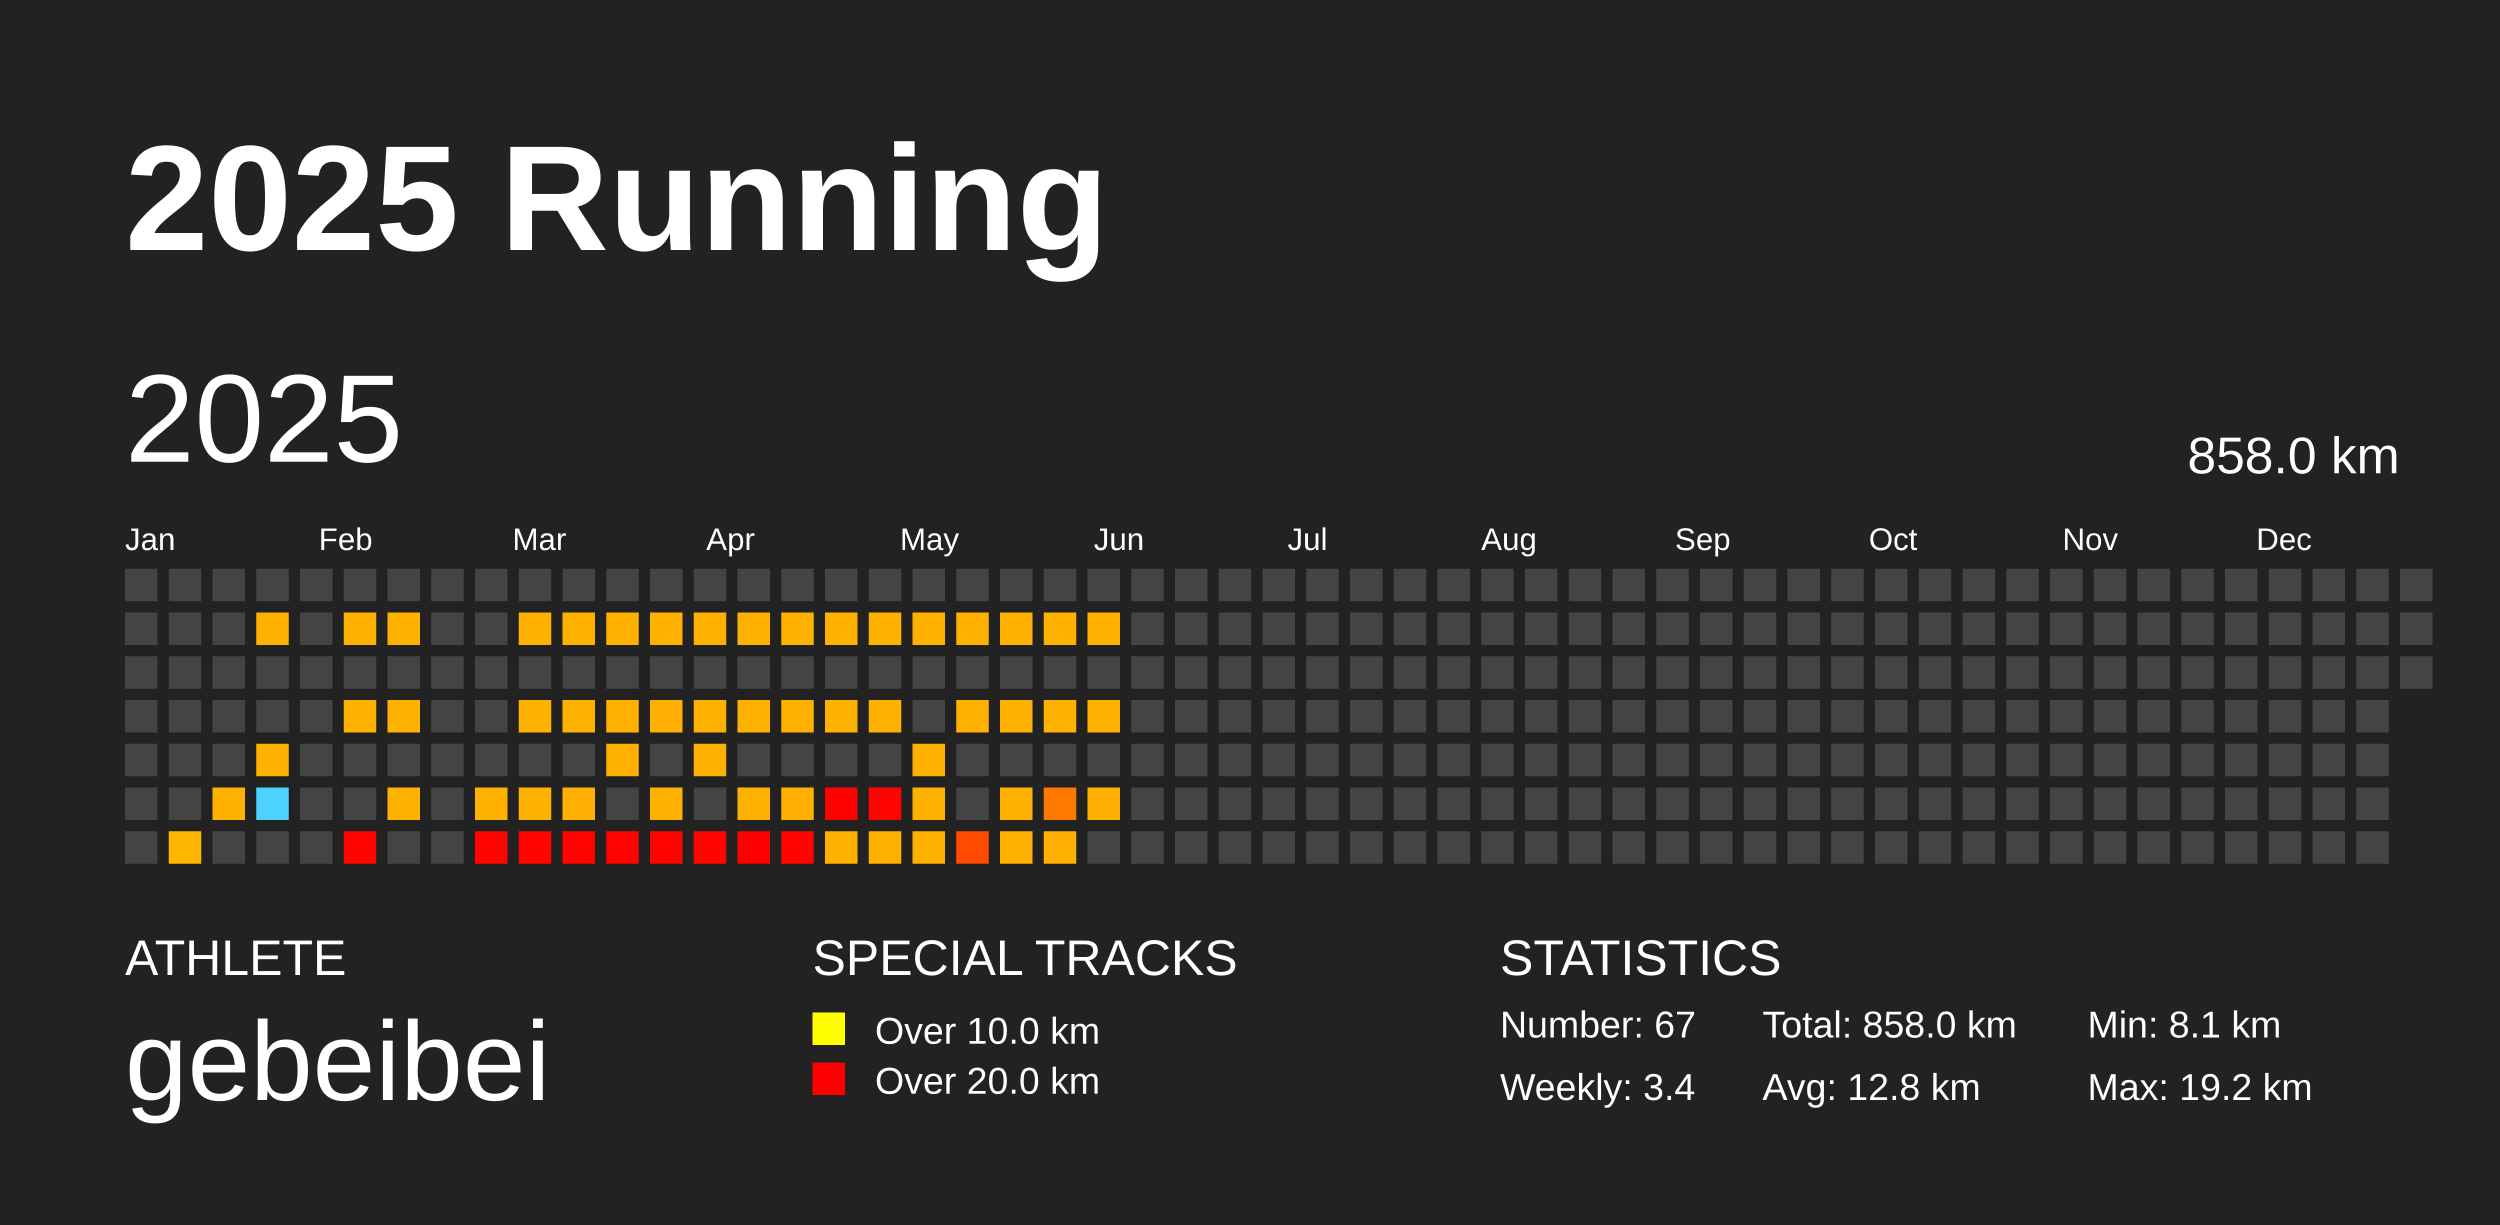
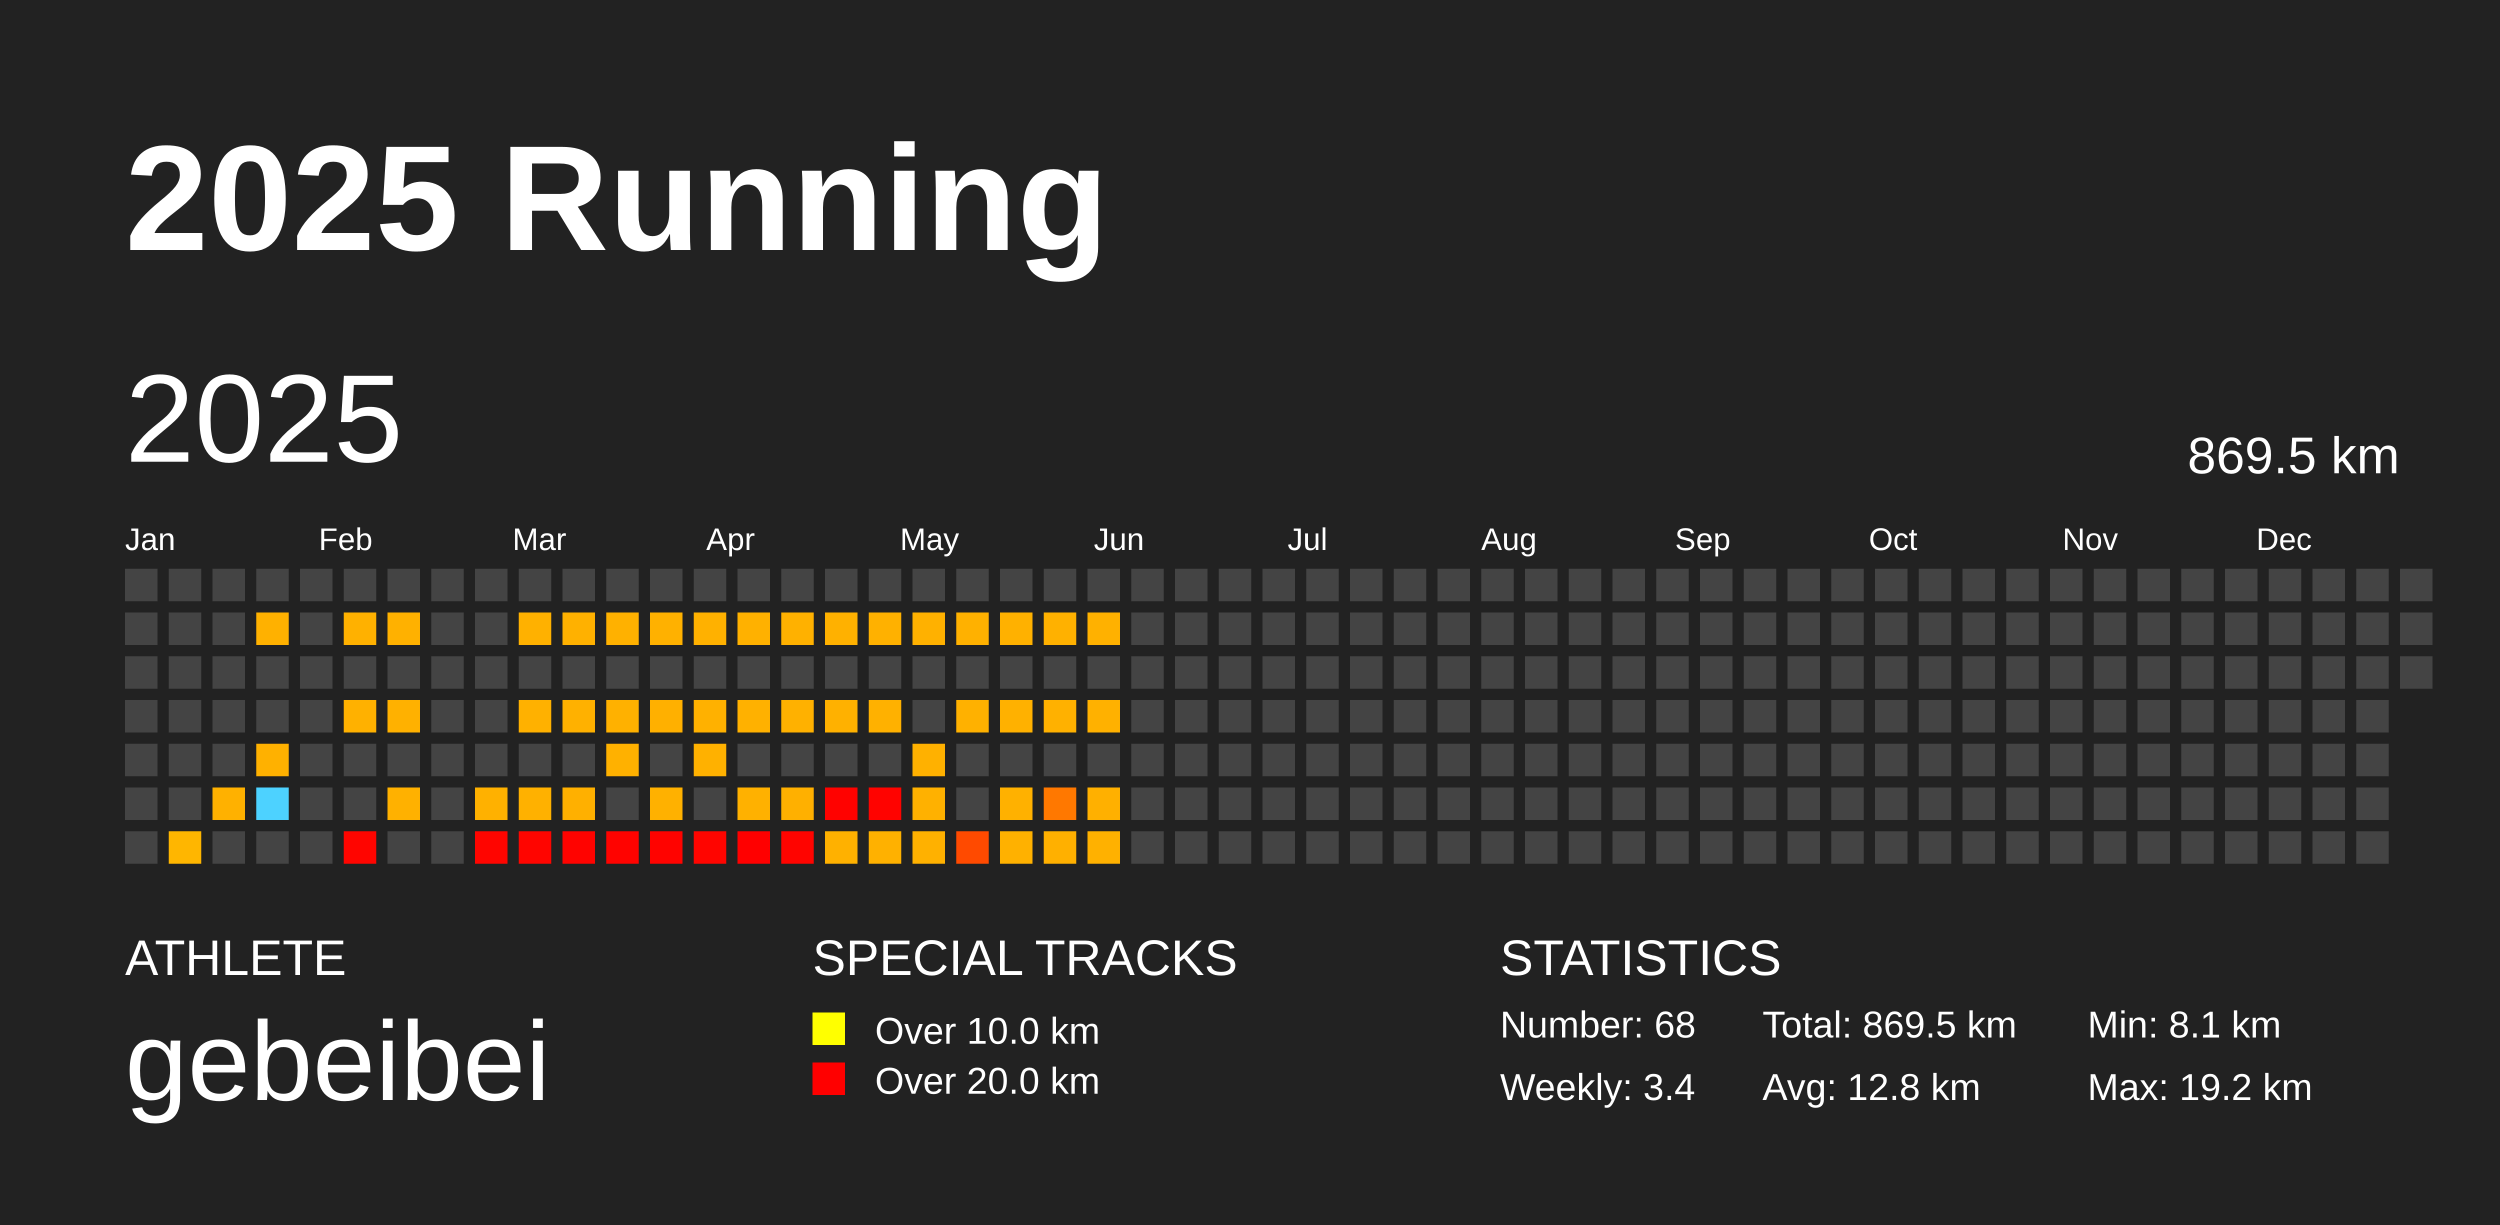
<svg xmlns="http://www.w3.org/2000/svg" baseProfile="full" height="98mm" version="1.1" viewBox="0,0,200,98" width="200mm">
  <defs />
  <rect fill="#222222" height="98" width="200" x="0" y="0" />
  <text fill="#FFFFFF" style="font-size:12px; font-family:Arial; font-weight:bold;" x="10" y="20">2025 Running</text>
  <text fill="#FFFFFF" style="font-size:4px; font-family:Arial" x="10" y="78">ATHLETE</text>
  <text fill="#FFFFFF" style="font-size:9px; font-family:Arial" x="10" y="88">gebeibei</text>
  <text fill="#FFFFFF" style="font-size:4px; font-family:Arial" x="65" y="78">SPECIAL TRACKS</text>
  <rect fill="yellow" height="2.6" width="2.6" x="65" y="81" />
  <text fill="#FFFFFF" style="font-size:3px; font-family:Arial" x="70" y="83.5">Over 10.0 km</text>
  <rect fill="red" height="2.6" width="2.6" x="65" y="85" />
  <text fill="#FFFFFF" style="font-size:3px; font-family:Arial" x="70" y="87.5">Over 20.0 km</text>
  <text fill="#FFFFFF" style="font-size:4px; font-family:Arial" x="120" y="78">STATISTICS</text>
-   <text fill="#FFFFFF" style="font-size:3px; font-family:Arial" x="120" y="83">Number: 67</text>
+   <text fill="#FFFFFF" style="font-size:3px; font-family:Arial" x="120" y="83">Number: 68</text>
  <text fill="#FFFFFF" style="font-size:3px; font-family:Arial" x="120" y="88">Weekly: 3.4</text>
-   <text fill="#FFFFFF" style="font-size:3px; font-family:Arial" x="141" y="83">Total: 858.0 km</text>
+   <text fill="#FFFFFF" style="font-size:3px; font-family:Arial" x="141" y="83">Total: 869.5 km</text>
  <text fill="#FFFFFF" style="font-size:3px; font-family:Arial" x="141" y="88">Avg: 12.8 km</text>
  <text fill="#FFFFFF" style="font-size:3px; font-family:Arial" x="167" y="83">Min: 8.1 km</text>
  <text fill="#FFFFFF" style="font-size:3px; font-family:Arial" x="167" y="88">Max: 19.2 km</text>
  <text dominant-baseline="hanging" fill="#FFFFFF" style="font-size:10.0px; font-family:Arial;" x="10" y="30">2025</text>
-   <text dominant-baseline="hanging" fill="#FFFFFF" style="font-size:4.125px; font-family:Arial;" x="175" y="35">858.0 km</text>
+   <text dominant-baseline="hanging" fill="#FFFFFF" style="font-size:4.125px; font-family:Arial;" x="175" y="35">869.5 km</text>
  <text fill="#FFFFFF" style="font-size:2.5px; font-family:Arial" x="10.0" y="44">Jan</text>
  <text fill="#FFFFFF" style="font-size:2.5px; font-family:Arial" x="25.5" y="44">Feb</text>
  <text fill="#FFFFFF" style="font-size:2.5px; font-family:Arial" x="41.0" y="44">Mar</text>
  <text fill="#FFFFFF" style="font-size:2.5px; font-family:Arial" x="56.5" y="44">Apr</text>
  <text fill="#FFFFFF" style="font-size:2.5px; font-family:Arial" x="72.0" y="44">May</text>
  <text fill="#FFFFFF" style="font-size:2.5px; font-family:Arial" x="87.5" y="44">Jun</text>
  <text fill="#FFFFFF" style="font-size:2.5px; font-family:Arial" x="103.0" y="44">Jul</text>
  <text fill="#FFFFFF" style="font-size:2.5px; font-family:Arial" x="118.5" y="44">Aug</text>
  <text fill="#FFFFFF" style="font-size:2.5px; font-family:Arial" x="134.0" y="44">Sep</text>
  <text fill="#FFFFFF" style="font-size:2.5px; font-family:Arial" x="149.5" y="44">Oct</text>
  <text fill="#FFFFFF" style="font-size:2.5px; font-family:Arial" x="165.0" y="44">Nov</text>
  <text fill="#FFFFFF" style="font-size:2.5px; font-family:Arial" x="180.5" y="44">Dec</text>
  <rect fill="#444444" height="2.6" width="2.6" x="10.0" y="45.5" />
  <rect fill="#444444" height="2.6" width="2.6" x="10.0" y="49.0" />
  <rect fill="#444444" height="2.6" width="2.6" x="10.0" y="52.5" />
  <rect fill="#444444" height="2.6" width="2.6" x="10.0" y="56.0" />
  <rect fill="#444444" height="2.6" width="2.6" x="10.0" y="59.5" />
  <rect fill="#444444" height="2.6" width="2.6" x="10.0" y="63.0" />
  <rect fill="#444444" height="2.6" width="2.6" x="10.0" y="66.5" />
  <rect fill="#444444" height="2.6" width="2.6" x="13.5" y="45.5" />
  <rect fill="#444444" height="2.6" width="2.6" x="13.5" y="49.0" />
  <rect fill="#444444" height="2.6" width="2.6" x="13.5" y="52.5" />
  <rect fill="#444444" height="2.6" width="2.6" x="13.5" y="56.0" />
  <rect fill="#444444" height="2.6" width="2.6" x="13.5" y="59.5" />
  <rect fill="#444444" height="2.6" width="2.6" x="13.5" y="63.0" />
  <rect fill="#ffb600" height="2.6" width="2.6" x="13.5" y="66.5" />
  <rect fill="#444444" height="2.6" width="2.6" x="17.0" y="45.5" />
  <rect fill="#444444" height="2.6" width="2.6" x="17.0" y="49.0" />
  <rect fill="#444444" height="2.6" width="2.6" x="17.0" y="52.5" />
  <rect fill="#444444" height="2.6" width="2.6" x="17.0" y="56.0" />
  <rect fill="#444444" height="2.6" width="2.6" x="17.0" y="59.5" />
  <rect fill="#ffb100" height="2.6" width="2.6" x="17.0" y="63.0" />
  <rect fill="#444444" height="2.6" width="2.6" x="17.0" y="66.5" />
  <rect fill="#444444" height="2.6" width="2.6" x="20.5" y="45.5" />
  <rect fill="#ffb100" height="2.6" width="2.6" x="20.5" y="49.0" />
  <rect fill="#444444" height="2.6" width="2.6" x="20.5" y="52.5" />
  <rect fill="#444444" height="2.6" width="2.6" x="20.5" y="56.0" />
  <rect fill="#ffb100" height="2.6" width="2.6" x="20.5" y="59.5" />
  <rect fill="#4dd2ff" height="2.6" width="2.6" x="20.5" y="63.0" />
  <rect fill="#444444" height="2.6" width="2.6" x="20.5" y="66.5" />
  <rect fill="#444444" height="2.6" width="2.6" x="24.0" y="45.5" />
  <rect fill="#444444" height="2.6" width="2.6" x="24.0" y="49.0" />
  <rect fill="#444444" height="2.6" width="2.6" x="24.0" y="52.5" />
  <rect fill="#444444" height="2.6" width="2.6" x="24.0" y="56.0" />
  <rect fill="#444444" height="2.6" width="2.6" x="24.0" y="59.5" />
  <rect fill="#444444" height="2.6" width="2.6" x="24.0" y="63.0" />
  <rect fill="#444444" height="2.6" width="2.6" x="24.0" y="66.5" />
  <rect fill="#444444" height="2.6" width="2.6" x="27.5" y="45.5" />
  <rect fill="#ffb100" height="2.6" width="2.6" x="27.5" y="49.0" />
  <rect fill="#444444" height="2.6" width="2.6" x="27.5" y="52.5" />
  <rect fill="#ffb100" height="2.6" width="2.6" x="27.5" y="56.0" />
  <rect fill="#444444" height="2.6" width="2.6" x="27.5" y="59.5" />
  <rect fill="#444444" height="2.6" width="2.6" x="27.5" y="63.0" />
  <rect fill="#ff0500" height="2.6" width="2.6" x="27.5" y="66.5" />
  <rect fill="#444444" height="2.6" width="2.6" x="31.0" y="45.5" />
  <rect fill="#ffb100" height="2.6" width="2.6" x="31.0" y="49.0" />
  <rect fill="#444444" height="2.6" width="2.6" x="31.0" y="52.5" />
  <rect fill="#ffb100" height="2.6" width="2.6" x="31.0" y="56.0" />
  <rect fill="#444444" height="2.6" width="2.6" x="31.0" y="59.5" />
  <rect fill="#ffb100" height="2.6" width="2.6" x="31.0" y="63.0" />
  <rect fill="#444444" height="2.6" width="2.6" x="31.0" y="66.5" />
  <rect fill="#444444" height="2.6" width="2.6" x="34.5" y="45.5" />
  <rect fill="#444444" height="2.6" width="2.6" x="34.5" y="49.0" />
  <rect fill="#444444" height="2.6" width="2.6" x="34.5" y="52.5" />
  <rect fill="#444444" height="2.6" width="2.6" x="34.5" y="56.0" />
  <rect fill="#444444" height="2.6" width="2.6" x="34.5" y="59.5" />
  <rect fill="#444444" height="2.6" width="2.6" x="34.5" y="63.0" />
  <rect fill="#444444" height="2.6" width="2.6" x="34.5" y="66.5" />
  <rect fill="#444444" height="2.6" width="2.6" x="38.0" y="45.5" />
  <rect fill="#444444" height="2.6" width="2.6" x="38.0" y="49.0" />
  <rect fill="#444444" height="2.6" width="2.6" x="38.0" y="52.5" />
  <rect fill="#444444" height="2.6" width="2.6" x="38.0" y="56.0" />
  <rect fill="#444444" height="2.6" width="2.6" x="38.0" y="59.5" />
  <rect fill="#ffb100" height="2.6" width="2.6" x="38.0" y="63.0" />
  <rect fill="#ff0500" height="2.6" width="2.6" x="38.0" y="66.5" />
  <rect fill="#444444" height="2.6" width="2.6" x="41.5" y="45.5" />
  <rect fill="#ffb100" height="2.6" width="2.6" x="41.5" y="49.0" />
  <rect fill="#444444" height="2.6" width="2.6" x="41.5" y="52.5" />
  <rect fill="#ffb100" height="2.6" width="2.6" x="41.5" y="56.0" />
  <rect fill="#444444" height="2.6" width="2.6" x="41.5" y="59.5" />
  <rect fill="#ffb100" height="2.6" width="2.6" x="41.5" y="63.0" />
  <rect fill="#ff0500" height="2.6" width="2.6" x="41.5" y="66.5" />
  <rect fill="#444444" height="2.6" width="2.6" x="45.0" y="45.5" />
  <rect fill="#ffb100" height="2.6" width="2.6" x="45.0" y="49.0" />
  <rect fill="#444444" height="2.6" width="2.6" x="45.0" y="52.5" />
  <rect fill="#ffb100" height="2.6" width="2.6" x="45.0" y="56.0" />
  <rect fill="#444444" height="2.6" width="2.6" x="45.0" y="59.5" />
  <rect fill="#ffb000" height="2.6" width="2.6" x="45.0" y="63.0" />
  <rect fill="#ff0300" height="2.6" width="2.6" x="45.0" y="66.5" />
  <rect fill="#444444" height="2.6" width="2.6" x="48.5" y="45.5" />
  <rect fill="#ffb100" height="2.6" width="2.6" x="48.5" y="49.0" />
  <rect fill="#444444" height="2.6" width="2.6" x="48.5" y="52.5" />
  <rect fill="#ffb100" height="2.6" width="2.6" x="48.5" y="56.0" />
  <rect fill="#ffb100" height="2.6" width="2.6" x="48.5" y="59.5" />
  <rect fill="#444444" height="2.6" width="2.6" x="48.5" y="63.0" />
  <rect fill="#ff0300" height="2.6" width="2.6" x="48.5" y="66.5" />
  <rect fill="#444444" height="2.6" width="2.6" x="52.0" y="45.5" />
  <rect fill="#ffb100" height="2.6" width="2.6" x="52.0" y="49.0" />
  <rect fill="#444444" height="2.6" width="2.6" x="52.0" y="52.5" />
  <rect fill="#ffb000" height="2.6" width="2.6" x="52.0" y="56.0" />
  <rect fill="#444444" height="2.6" width="2.6" x="52.0" y="59.5" />
  <rect fill="#ffb100" height="2.6" width="2.6" x="52.0" y="63.0" />
  <rect fill="#ff0300" height="2.6" width="2.6" x="52.0" y="66.5" />
  <rect fill="#444444" height="2.6" width="2.6" x="55.5" y="45.5" />
  <rect fill="#ffb100" height="2.6" width="2.6" x="55.5" y="49.0" />
  <rect fill="#444444" height="2.6" width="2.6" x="55.5" y="52.5" />
  <rect fill="#ffb100" height="2.6" width="2.6" x="55.5" y="56.0" />
  <rect fill="#ffb100" height="2.6" width="2.6" x="55.5" y="59.5" />
  <rect fill="#444444" height="2.6" width="2.6" x="55.5" y="63.0" />
  <rect fill="#ff0500" height="2.6" width="2.6" x="55.5" y="66.5" />
  <rect fill="#444444" height="2.6" width="2.6" x="59.0" y="45.5" />
  <rect fill="#ffb100" height="2.6" width="2.6" x="59.0" y="49.0" />
  <rect fill="#444444" height="2.6" width="2.6" x="59.0" y="52.5" />
  <rect fill="#ffb100" height="2.6" width="2.6" x="59.0" y="56.0" />
  <rect fill="#444444" height="2.6" width="2.6" x="59.0" y="59.5" />
  <rect fill="#ffb100" height="2.6" width="2.6" x="59.0" y="63.0" />
  <rect fill="#ff0000" height="2.6" width="2.6" x="59.0" y="66.5" />
  <rect fill="#444444" height="2.6" width="2.6" x="62.5" y="45.5" />
  <rect fill="#ffb100" height="2.6" width="2.6" x="62.5" y="49.0" />
  <rect fill="#444444" height="2.6" width="2.6" x="62.5" y="52.5" />
  <rect fill="#ffb100" height="2.6" width="2.6" x="62.5" y="56.0" />
  <rect fill="#444444" height="2.6" width="2.6" x="62.5" y="59.5" />
  <rect fill="#ffb000" height="2.6" width="2.6" x="62.5" y="63.0" />
  <rect fill="#ff0400" height="2.6" width="2.6" x="62.5" y="66.5" />
  <rect fill="#444444" height="2.6" width="2.6" x="66.0" y="45.5" />
  <rect fill="#ffb100" height="2.6" width="2.6" x="66.0" y="49.0" />
  <rect fill="#444444" height="2.6" width="2.6" x="66.0" y="52.5" />
  <rect fill="#ffb100" height="2.6" width="2.6" x="66.0" y="56.0" />
  <rect fill="#444444" height="2.6" width="2.6" x="66.0" y="59.5" />
  <rect fill="#ff0200" height="2.6" width="2.6" x="66.0" y="63.0" />
  <rect fill="#ffb100" height="2.6" width="2.6" x="66.0" y="66.5" />
  <rect fill="#444444" height="2.6" width="2.6" x="69.5" y="45.5" />
  <rect fill="#ffb100" height="2.6" width="2.6" x="69.5" y="49.0" />
  <rect fill="#444444" height="2.6" width="2.6" x="69.5" y="52.5" />
  <rect fill="#ffb100" height="2.6" width="2.6" x="69.5" y="56.0" />
  <rect fill="#444444" height="2.6" width="2.6" x="69.5" y="59.5" />
  <rect fill="#ff0300" height="2.6" width="2.6" x="69.5" y="63.0" />
  <rect fill="#ffb100" height="2.6" width="2.6" x="69.5" y="66.5" />
  <rect fill="#444444" height="2.6" width="2.6" x="73.0" y="45.5" />
  <rect fill="#ffb100" height="2.6" width="2.6" x="73.0" y="49.0" />
  <rect fill="#444444" height="2.6" width="2.6" x="73.0" y="52.5" />
  <rect fill="#444444" height="2.6" width="2.6" x="73.0" y="56.0" />
  <rect fill="#ffb100" height="2.6" width="2.6" x="73.0" y="59.5" />
  <rect fill="#ffb100" height="2.6" width="2.6" x="73.0" y="63.0" />
  <rect fill="#ffb100" height="2.6" width="2.6" x="73.0" y="66.5" />
  <rect fill="#444444" height="2.6" width="2.6" x="76.5" y="45.5" />
  <rect fill="#ffb100" height="2.6" width="2.6" x="76.5" y="49.0" />
  <rect fill="#444444" height="2.6" width="2.6" x="76.5" y="52.5" />
  <rect fill="#ffb100" height="2.6" width="2.6" x="76.5" y="56.0" />
  <rect fill="#444444" height="2.6" width="2.6" x="76.5" y="59.5" />
  <rect fill="#444444" height="2.6" width="2.6" x="76.5" y="63.0" />
  <rect fill="#ff4a00" height="2.6" width="2.6" x="76.5" y="66.5" />
  <rect fill="#444444" height="2.6" width="2.6" x="80.0" y="45.5" />
  <rect fill="#ffb100" height="2.6" width="2.6" x="80.0" y="49.0" />
  <rect fill="#444444" height="2.6" width="2.6" x="80.0" y="52.5" />
  <rect fill="#ffb100" height="2.6" width="2.6" x="80.0" y="56.0" />
  <rect fill="#444444" height="2.6" width="2.6" x="80.0" y="59.5" />
  <rect fill="#ffb100" height="2.6" width="2.6" x="80.0" y="63.0" />
  <rect fill="#ffb100" height="2.6" width="2.6" x="80.0" y="66.5" />
  <rect fill="#444444" height="2.6" width="2.6" x="83.5" y="45.5" />
  <rect fill="#ffb100" height="2.6" width="2.6" x="83.5" y="49.0" />
  <rect fill="#444444" height="2.6" width="2.6" x="83.5" y="52.5" />
  <rect fill="#ffb100" height="2.6" width="2.6" x="83.5" y="56.0" />
  <rect fill="#444444" height="2.6" width="2.6" x="83.5" y="59.5" />
  <rect fill="#ff7800" height="2.6" width="2.6" x="83.5" y="63.0" />
  <rect fill="#ffb000" height="2.6" width="2.6" x="83.5" y="66.5" />
  <rect fill="#444444" height="2.6" width="2.6" x="87.0" y="45.5" />
  <rect fill="#ffb100" height="2.6" width="2.6" x="87.0" y="49.0" />
  <rect fill="#444444" height="2.6" width="2.6" x="87.0" y="52.5" />
  <rect fill="#ffb100" height="2.6" width="2.6" x="87.0" y="56.0" />
  <rect fill="#444444" height="2.6" width="2.6" x="87.0" y="59.5" />
  <rect fill="#ffb000" height="2.6" width="2.6" x="87.0" y="63.0" />
-   <rect fill="#444444" height="2.6" width="2.6" x="87.0" y="66.5" />
+   <rect fill="#ffb100" height="2.6" width="2.6" x="87.0" y="66.5" />
  <rect fill="#444444" height="2.6" width="2.6" x="90.5" y="45.5" />
  <rect fill="#444444" height="2.6" width="2.6" x="90.5" y="49.0" />
  <rect fill="#444444" height="2.6" width="2.6" x="90.5" y="52.5" />
  <rect fill="#444444" height="2.6" width="2.6" x="90.5" y="56.0" />
  <rect fill="#444444" height="2.6" width="2.6" x="90.5" y="59.5" />
  <rect fill="#444444" height="2.6" width="2.6" x="90.5" y="63.0" />
  <rect fill="#444444" height="2.6" width="2.6" x="90.5" y="66.5" />
  <rect fill="#444444" height="2.6" width="2.6" x="94.0" y="45.5" />
  <rect fill="#444444" height="2.6" width="2.6" x="94.0" y="49.0" />
  <rect fill="#444444" height="2.6" width="2.6" x="94.0" y="52.5" />
  <rect fill="#444444" height="2.6" width="2.6" x="94.0" y="56.0" />
  <rect fill="#444444" height="2.6" width="2.6" x="94.0" y="59.5" />
  <rect fill="#444444" height="2.6" width="2.6" x="94.0" y="63.0" />
  <rect fill="#444444" height="2.6" width="2.6" x="94.0" y="66.5" />
  <rect fill="#444444" height="2.6" width="2.6" x="97.5" y="45.5" />
  <rect fill="#444444" height="2.6" width="2.6" x="97.5" y="49.0" />
  <rect fill="#444444" height="2.6" width="2.6" x="97.5" y="52.5" />
  <rect fill="#444444" height="2.6" width="2.6" x="97.5" y="56.0" />
  <rect fill="#444444" height="2.6" width="2.6" x="97.5" y="59.5" />
  <rect fill="#444444" height="2.6" width="2.6" x="97.5" y="63.0" />
  <rect fill="#444444" height="2.6" width="2.6" x="97.5" y="66.5" />
  <rect fill="#444444" height="2.6" width="2.6" x="101.0" y="45.5" />
  <rect fill="#444444" height="2.6" width="2.6" x="101.0" y="49.0" />
  <rect fill="#444444" height="2.6" width="2.6" x="101.0" y="52.5" />
  <rect fill="#444444" height="2.6" width="2.6" x="101.0" y="56.0" />
  <rect fill="#444444" height="2.6" width="2.6" x="101.0" y="59.5" />
  <rect fill="#444444" height="2.6" width="2.6" x="101.0" y="63.0" />
  <rect fill="#444444" height="2.6" width="2.6" x="101.0" y="66.5" />
  <rect fill="#444444" height="2.6" width="2.6" x="104.5" y="45.5" />
  <rect fill="#444444" height="2.6" width="2.6" x="104.5" y="49.0" />
  <rect fill="#444444" height="2.6" width="2.6" x="104.5" y="52.5" />
  <rect fill="#444444" height="2.6" width="2.6" x="104.5" y="56.0" />
  <rect fill="#444444" height="2.6" width="2.6" x="104.5" y="59.5" />
  <rect fill="#444444" height="2.6" width="2.6" x="104.5" y="63.0" />
  <rect fill="#444444" height="2.6" width="2.6" x="104.5" y="66.5" />
  <rect fill="#444444" height="2.6" width="2.6" x="108.0" y="45.5" />
  <rect fill="#444444" height="2.6" width="2.6" x="108.0" y="49.0" />
  <rect fill="#444444" height="2.6" width="2.6" x="108.0" y="52.5" />
  <rect fill="#444444" height="2.6" width="2.6" x="108.0" y="56.0" />
  <rect fill="#444444" height="2.6" width="2.6" x="108.0" y="59.5" />
  <rect fill="#444444" height="2.6" width="2.6" x="108.0" y="63.0" />
  <rect fill="#444444" height="2.6" width="2.6" x="108.0" y="66.5" />
  <rect fill="#444444" height="2.6" width="2.6" x="111.5" y="45.5" />
  <rect fill="#444444" height="2.6" width="2.6" x="111.5" y="49.0" />
  <rect fill="#444444" height="2.6" width="2.6" x="111.5" y="52.5" />
  <rect fill="#444444" height="2.6" width="2.6" x="111.5" y="56.0" />
  <rect fill="#444444" height="2.6" width="2.6" x="111.5" y="59.5" />
  <rect fill="#444444" height="2.6" width="2.6" x="111.5" y="63.0" />
  <rect fill="#444444" height="2.6" width="2.6" x="111.5" y="66.5" />
  <rect fill="#444444" height="2.6" width="2.6" x="115.0" y="45.5" />
  <rect fill="#444444" height="2.6" width="2.6" x="115.0" y="49.0" />
  <rect fill="#444444" height="2.6" width="2.6" x="115.0" y="52.5" />
  <rect fill="#444444" height="2.6" width="2.6" x="115.0" y="56.0" />
  <rect fill="#444444" height="2.6" width="2.6" x="115.0" y="59.5" />
  <rect fill="#444444" height="2.6" width="2.6" x="115.0" y="63.0" />
  <rect fill="#444444" height="2.6" width="2.6" x="115.0" y="66.5" />
  <rect fill="#444444" height="2.6" width="2.6" x="118.5" y="45.5" />
  <rect fill="#444444" height="2.6" width="2.6" x="118.5" y="49.0" />
  <rect fill="#444444" height="2.6" width="2.6" x="118.5" y="52.5" />
  <rect fill="#444444" height="2.6" width="2.6" x="118.5" y="56.0" />
  <rect fill="#444444" height="2.6" width="2.6" x="118.5" y="59.5" />
  <rect fill="#444444" height="2.6" width="2.6" x="118.5" y="63.0" />
  <rect fill="#444444" height="2.6" width="2.6" x="118.5" y="66.5" />
  <rect fill="#444444" height="2.6" width="2.6" x="122.0" y="45.5" />
  <rect fill="#444444" height="2.6" width="2.6" x="122.0" y="49.0" />
  <rect fill="#444444" height="2.6" width="2.6" x="122.0" y="52.5" />
  <rect fill="#444444" height="2.6" width="2.6" x="122.0" y="56.0" />
  <rect fill="#444444" height="2.6" width="2.6" x="122.0" y="59.5" />
  <rect fill="#444444" height="2.6" width="2.6" x="122.0" y="63.0" />
  <rect fill="#444444" height="2.6" width="2.6" x="122.0" y="66.5" />
  <rect fill="#444444" height="2.6" width="2.6" x="125.5" y="45.5" />
  <rect fill="#444444" height="2.6" width="2.6" x="125.5" y="49.0" />
  <rect fill="#444444" height="2.6" width="2.6" x="125.5" y="52.5" />
  <rect fill="#444444" height="2.6" width="2.6" x="125.5" y="56.0" />
  <rect fill="#444444" height="2.6" width="2.6" x="125.5" y="59.5" />
  <rect fill="#444444" height="2.6" width="2.6" x="125.5" y="63.0" />
  <rect fill="#444444" height="2.6" width="2.6" x="125.5" y="66.5" />
  <rect fill="#444444" height="2.6" width="2.6" x="129.0" y="45.5" />
  <rect fill="#444444" height="2.6" width="2.6" x="129.0" y="49.0" />
  <rect fill="#444444" height="2.6" width="2.6" x="129.0" y="52.5" />
  <rect fill="#444444" height="2.6" width="2.6" x="129.0" y="56.0" />
  <rect fill="#444444" height="2.6" width="2.6" x="129.0" y="59.5" />
  <rect fill="#444444" height="2.6" width="2.6" x="129.0" y="63.0" />
  <rect fill="#444444" height="2.6" width="2.6" x="129.0" y="66.5" />
  <rect fill="#444444" height="2.6" width="2.6" x="132.5" y="45.5" />
  <rect fill="#444444" height="2.6" width="2.6" x="132.5" y="49.0" />
  <rect fill="#444444" height="2.6" width="2.6" x="132.5" y="52.5" />
  <rect fill="#444444" height="2.6" width="2.6" x="132.5" y="56.0" />
  <rect fill="#444444" height="2.6" width="2.6" x="132.5" y="59.5" />
  <rect fill="#444444" height="2.6" width="2.6" x="132.5" y="63.0" />
  <rect fill="#444444" height="2.6" width="2.6" x="132.5" y="66.5" />
  <rect fill="#444444" height="2.6" width="2.6" x="136.0" y="45.5" />
  <rect fill="#444444" height="2.6" width="2.6" x="136.0" y="49.0" />
  <rect fill="#444444" height="2.6" width="2.6" x="136.0" y="52.5" />
  <rect fill="#444444" height="2.6" width="2.6" x="136.0" y="56.0" />
  <rect fill="#444444" height="2.6" width="2.6" x="136.0" y="59.5" />
  <rect fill="#444444" height="2.6" width="2.6" x="136.0" y="63.0" />
  <rect fill="#444444" height="2.6" width="2.6" x="136.0" y="66.5" />
  <rect fill="#444444" height="2.6" width="2.6" x="139.5" y="45.5" />
  <rect fill="#444444" height="2.6" width="2.6" x="139.5" y="49.0" />
  <rect fill="#444444" height="2.6" width="2.6" x="139.5" y="52.5" />
  <rect fill="#444444" height="2.6" width="2.6" x="139.5" y="56.0" />
  <rect fill="#444444" height="2.6" width="2.6" x="139.5" y="59.5" />
  <rect fill="#444444" height="2.6" width="2.6" x="139.5" y="63.0" />
  <rect fill="#444444" height="2.6" width="2.6" x="139.5" y="66.5" />
  <rect fill="#444444" height="2.6" width="2.6" x="143.0" y="45.5" />
  <rect fill="#444444" height="2.6" width="2.6" x="143.0" y="49.0" />
  <rect fill="#444444" height="2.6" width="2.6" x="143.0" y="52.5" />
  <rect fill="#444444" height="2.6" width="2.6" x="143.0" y="56.0" />
  <rect fill="#444444" height="2.6" width="2.6" x="143.0" y="59.5" />
  <rect fill="#444444" height="2.6" width="2.6" x="143.0" y="63.0" />
  <rect fill="#444444" height="2.6" width="2.6" x="143.0" y="66.5" />
  <rect fill="#444444" height="2.6" width="2.6" x="146.5" y="45.5" />
  <rect fill="#444444" height="2.6" width="2.6" x="146.5" y="49.0" />
  <rect fill="#444444" height="2.6" width="2.6" x="146.5" y="52.5" />
  <rect fill="#444444" height="2.6" width="2.6" x="146.5" y="56.0" />
  <rect fill="#444444" height="2.6" width="2.6" x="146.5" y="59.5" />
  <rect fill="#444444" height="2.6" width="2.6" x="146.5" y="63.0" />
  <rect fill="#444444" height="2.6" width="2.6" x="146.5" y="66.5" />
  <rect fill="#444444" height="2.6" width="2.6" x="150.0" y="45.5" />
  <rect fill="#444444" height="2.6" width="2.6" x="150.0" y="49.0" />
  <rect fill="#444444" height="2.6" width="2.6" x="150.0" y="52.5" />
  <rect fill="#444444" height="2.6" width="2.6" x="150.0" y="56.0" />
  <rect fill="#444444" height="2.6" width="2.6" x="150.0" y="59.5" />
  <rect fill="#444444" height="2.6" width="2.6" x="150.0" y="63.0" />
  <rect fill="#444444" height="2.6" width="2.6" x="150.0" y="66.5" />
  <rect fill="#444444" height="2.6" width="2.6" x="153.5" y="45.5" />
  <rect fill="#444444" height="2.6" width="2.6" x="153.5" y="49.0" />
  <rect fill="#444444" height="2.6" width="2.6" x="153.5" y="52.5" />
  <rect fill="#444444" height="2.6" width="2.6" x="153.5" y="56.0" />
  <rect fill="#444444" height="2.6" width="2.6" x="153.5" y="59.5" />
  <rect fill="#444444" height="2.6" width="2.6" x="153.5" y="63.0" />
  <rect fill="#444444" height="2.6" width="2.6" x="153.5" y="66.5" />
  <rect fill="#444444" height="2.6" width="2.6" x="157.0" y="45.5" />
  <rect fill="#444444" height="2.6" width="2.6" x="157.0" y="49.0" />
  <rect fill="#444444" height="2.6" width="2.6" x="157.0" y="52.5" />
  <rect fill="#444444" height="2.6" width="2.6" x="157.0" y="56.0" />
  <rect fill="#444444" height="2.6" width="2.6" x="157.0" y="59.5" />
  <rect fill="#444444" height="2.6" width="2.6" x="157.0" y="63.0" />
  <rect fill="#444444" height="2.6" width="2.6" x="157.0" y="66.5" />
  <rect fill="#444444" height="2.6" width="2.6" x="160.5" y="45.5" />
  <rect fill="#444444" height="2.6" width="2.6" x="160.5" y="49.0" />
  <rect fill="#444444" height="2.6" width="2.6" x="160.5" y="52.5" />
  <rect fill="#444444" height="2.6" width="2.6" x="160.5" y="56.0" />
  <rect fill="#444444" height="2.6" width="2.6" x="160.5" y="59.5" />
  <rect fill="#444444" height="2.6" width="2.6" x="160.5" y="63.0" />
  <rect fill="#444444" height="2.6" width="2.6" x="160.5" y="66.5" />
  <rect fill="#444444" height="2.6" width="2.6" x="164.0" y="45.5" />
  <rect fill="#444444" height="2.6" width="2.6" x="164.0" y="49.0" />
  <rect fill="#444444" height="2.6" width="2.6" x="164.0" y="52.5" />
  <rect fill="#444444" height="2.6" width="2.6" x="164.0" y="56.0" />
  <rect fill="#444444" height="2.6" width="2.6" x="164.0" y="59.5" />
  <rect fill="#444444" height="2.6" width="2.6" x="164.0" y="63.0" />
  <rect fill="#444444" height="2.6" width="2.6" x="164.0" y="66.5" />
  <rect fill="#444444" height="2.6" width="2.6" x="167.5" y="45.5" />
  <rect fill="#444444" height="2.6" width="2.6" x="167.5" y="49.0" />
  <rect fill="#444444" height="2.6" width="2.6" x="167.5" y="52.5" />
  <rect fill="#444444" height="2.6" width="2.6" x="167.5" y="56.0" />
  <rect fill="#444444" height="2.6" width="2.6" x="167.5" y="59.5" />
  <rect fill="#444444" height="2.6" width="2.6" x="167.5" y="63.0" />
  <rect fill="#444444" height="2.6" width="2.6" x="167.5" y="66.5" />
  <rect fill="#444444" height="2.6" width="2.6" x="171.0" y="45.5" />
  <rect fill="#444444" height="2.6" width="2.6" x="171.0" y="49.0" />
  <rect fill="#444444" height="2.6" width="2.6" x="171.0" y="52.5" />
  <rect fill="#444444" height="2.6" width="2.6" x="171.0" y="56.0" />
  <rect fill="#444444" height="2.6" width="2.6" x="171.0" y="59.5" />
  <rect fill="#444444" height="2.6" width="2.6" x="171.0" y="63.0" />
  <rect fill="#444444" height="2.6" width="2.6" x="171.0" y="66.5" />
  <rect fill="#444444" height="2.6" width="2.6" x="174.5" y="45.5" />
  <rect fill="#444444" height="2.6" width="2.6" x="174.5" y="49.0" />
  <rect fill="#444444" height="2.6" width="2.6" x="174.5" y="52.5" />
  <rect fill="#444444" height="2.6" width="2.6" x="174.5" y="56.0" />
  <rect fill="#444444" height="2.6" width="2.6" x="174.5" y="59.5" />
  <rect fill="#444444" height="2.6" width="2.6" x="174.5" y="63.0" />
  <rect fill="#444444" height="2.6" width="2.6" x="174.5" y="66.5" />
  <rect fill="#444444" height="2.6" width="2.6" x="178.0" y="45.5" />
  <rect fill="#444444" height="2.6" width="2.6" x="178.0" y="49.0" />
  <rect fill="#444444" height="2.6" width="2.6" x="178.0" y="52.5" />
  <rect fill="#444444" height="2.6" width="2.6" x="178.0" y="56.0" />
  <rect fill="#444444" height="2.6" width="2.6" x="178.0" y="59.5" />
  <rect fill="#444444" height="2.6" width="2.6" x="178.0" y="63.0" />
  <rect fill="#444444" height="2.6" width="2.6" x="178.0" y="66.5" />
  <rect fill="#444444" height="2.6" width="2.6" x="181.5" y="45.5" />
  <rect fill="#444444" height="2.6" width="2.6" x="181.5" y="49.0" />
  <rect fill="#444444" height="2.6" width="2.6" x="181.5" y="52.5" />
  <rect fill="#444444" height="2.6" width="2.6" x="181.5" y="56.0" />
  <rect fill="#444444" height="2.6" width="2.6" x="181.5" y="59.5" />
  <rect fill="#444444" height="2.6" width="2.6" x="181.5" y="63.0" />
  <rect fill="#444444" height="2.6" width="2.6" x="181.5" y="66.5" />
  <rect fill="#444444" height="2.6" width="2.6" x="185.0" y="45.5" />
  <rect fill="#444444" height="2.6" width="2.6" x="185.0" y="49.0" />
  <rect fill="#444444" height="2.6" width="2.6" x="185.0" y="52.5" />
  <rect fill="#444444" height="2.6" width="2.6" x="185.0" y="56.0" />
  <rect fill="#444444" height="2.6" width="2.6" x="185.0" y="59.5" />
  <rect fill="#444444" height="2.6" width="2.6" x="185.0" y="63.0" />
  <rect fill="#444444" height="2.6" width="2.6" x="185.0" y="66.5" />
  <rect fill="#444444" height="2.6" width="2.6" x="188.5" y="45.5" />
  <rect fill="#444444" height="2.6" width="2.6" x="188.5" y="49.0" />
  <rect fill="#444444" height="2.6" width="2.6" x="188.5" y="52.5" />
  <rect fill="#444444" height="2.6" width="2.6" x="188.5" y="56.0" />
  <rect fill="#444444" height="2.6" width="2.6" x="188.5" y="59.5" />
  <rect fill="#444444" height="2.6" width="2.6" x="188.5" y="63.0" />
  <rect fill="#444444" height="2.6" width="2.6" x="188.5" y="66.5" />
  <rect fill="#444444" height="2.6" width="2.6" x="192.0" y="45.5" />
  <rect fill="#444444" height="2.6" width="2.6" x="192.0" y="49.0" />
  <rect fill="#444444" height="2.6" width="2.6" x="192.0" y="52.5" />
</svg>
